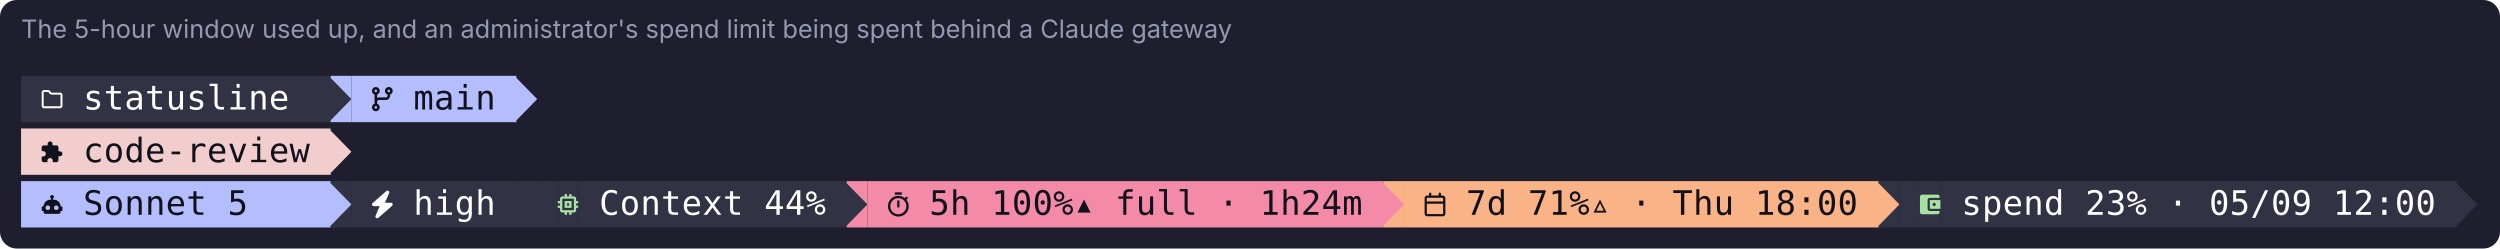
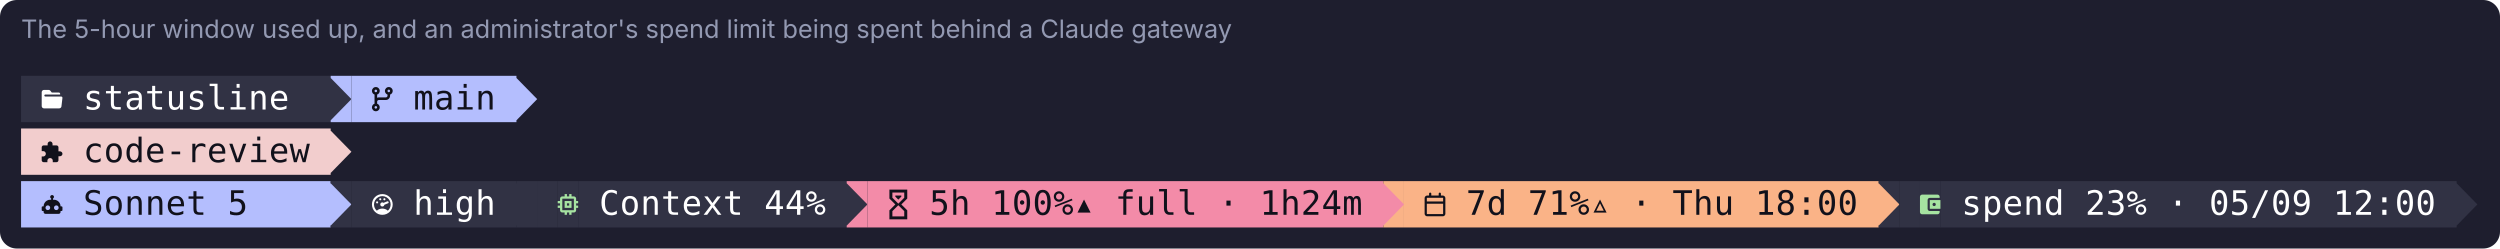
<svg xmlns="http://www.w3.org/2000/svg" width="1187" height="118" viewBox="0 0 1187 118" role="img" aria-label="The 5-hour window used up, and an administrator's spend limit being spent behind a Claude gateway">
  <rect width="1187" height="118" rx="8" fill="#1e1e2e" />
  <text x="10" y="18" font-family="-apple-system,Segoe UI,system-ui,sans-serif" font-size="12" fill="#9399b2">The 5-hour window used up, and an administrator's spend limit being spent behind a Claude gateway</text>
  <rect x="10.00" y="36" width="147.00" height="22" fill="rgb(49,50,68)" />
-   <path d="M0 994Q0 1048 38.0 1086.0Q76 1124 132 1126H376Q406 1126 434 1112Q462 1098 480 1072L548 982Q554 976 562 976H1068Q1124 976 1162.0 938.0Q1200 900 1200 844V206Q1200 152 1162.0 114.0Q1124 76 1068 74H132Q78 74 38 114Q0 152 0 206ZM132 1012Q124 1012 118 1008Q114 1002 114 994V206Q114 198 118 194Q124 188 132 188H1068Q1076 188 1082 194Q1088 200 1088 206V844Q1088 852 1083.0 857.0Q1078 862 1068 862H562Q532 862 504.0 876.0Q476 890 458 914L390 1006Q384 1012 376 1012Z" fill="rgb(255,255,255)" transform="translate(19.80 52.00) scale(0.00821 -0.00821)" />
+   <path d="M133 1134H400Q466 1134 507 1080L576 989Q582 981 591 981H991Q1022 981 1045 959Q1068 936 1067 905V867H210Q187 867 170.0 850.0Q153 833 153 810Q153 786 170.0 769.0Q187 752 210 752H1123Q1154 752 1177 730Q1200 707 1199 676Q1199 670 1199 667L1144 200Q1144 144 1105.0 105.0Q1066 66 1010 66H133Q78 66 39.0 105.0Q0 144 0 200V1000Q0 1056 39.0 1095.0Q78 1134 133 1134Z" fill="rgb(255,255,255)" transform="translate(19.80 52.00) scale(0.00821 -0.00821)" />
  <text x="44.30" y="52" text-anchor="middle" font-family="ui-monospace,SFMono-Regular,Menlo,Consolas,monospace" font-size="16" fill="rgb(255,255,255)">s</text>
  <text x="54.10" y="52" text-anchor="middle" font-family="ui-monospace,SFMono-Regular,Menlo,Consolas,monospace" font-size="16" fill="rgb(255,255,255)">t</text>
  <text x="63.90" y="52" text-anchor="middle" font-family="ui-monospace,SFMono-Regular,Menlo,Consolas,monospace" font-size="16" fill="rgb(255,255,255)">a</text>
  <text x="73.70" y="52" text-anchor="middle" font-family="ui-monospace,SFMono-Regular,Menlo,Consolas,monospace" font-size="16" fill="rgb(255,255,255)">t</text>
  <text x="83.50" y="52" text-anchor="middle" font-family="ui-monospace,SFMono-Regular,Menlo,Consolas,monospace" font-size="16" fill="rgb(255,255,255)">u</text>
  <text x="93.30" y="52" text-anchor="middle" font-family="ui-monospace,SFMono-Regular,Menlo,Consolas,monospace" font-size="16" fill="rgb(255,255,255)">s</text>
  <text x="103.10" y="52" text-anchor="middle" font-family="ui-monospace,SFMono-Regular,Menlo,Consolas,monospace" font-size="16" fill="rgb(255,255,255)">l</text>
  <text x="112.90" y="52" text-anchor="middle" font-family="ui-monospace,SFMono-Regular,Menlo,Consolas,monospace" font-size="16" fill="rgb(255,255,255)">i</text>
  <text x="122.70" y="52" text-anchor="middle" font-family="ui-monospace,SFMono-Regular,Menlo,Consolas,monospace" font-size="16" fill="rgb(255,255,255)">n</text>
  <text x="132.50" y="52" text-anchor="middle" font-family="ui-monospace,SFMono-Regular,Menlo,Consolas,monospace" font-size="16" fill="rgb(255,255,255)">e</text>
  <rect x="157.00" y="36" width="9.80" height="22" fill="rgb(180,190,254)" />
  <path d="M-72 1812H13L1200 602L13 -612H-72Z" fill="rgb(49,50,68)" transform="translate(157.00 52.00) scale(0.00821 -0.00821)" />
  <rect x="166.80" y="36" width="78.40" height="22" fill="rgb(180,190,254)" />
  <path d="M750 1076Q750 1168 816.0 1234.0Q882 1300 975.0 1300.0Q1068 1300 1134.0 1234.0Q1200 1168 1200 1076Q1200 1004 1158 944Q1116 886 1049 864V800Q1049 698 976 624Q903 550 800 550H400Q359 550 329 522Q299 492 300 450V338Q366 314 408.0 256.0Q450 198 450 126Q450 32 384.0 -34.0Q318 -100 225 -100Q132 -100 66 -34Q0 32 0 126Q0 198 42.0 256.0Q84 314 150 338V864Q84 888 42.0 946.0Q0 1004 0 1076Q0 1168 66.0 1234.0Q132 1300 225.0 1300.0Q318 1300 384.0 1234.0Q450 1168 450 1076Q450 1004 408.0 946.0Q366 888 300 864V680Q348 700 400 700H800Q841 700 871.0 730.0Q901 760 900 800V864Q834 888 792.0 946.0Q750 1004 750 1076ZM225 1000Q255 1000 277.0 1022.0Q299 1044 300 1076Q300 1106 278.0 1128.0Q256 1150 225.0 1150.0Q194 1150 172.0 1128.0Q150 1106 150.0 1075.0Q150 1044 172.0 1022.0Q194 1000 225 1000ZM975 1000Q1005 1000 1027.0 1022.0Q1049 1044 1049.0 1075.0Q1049 1106 1028 1128Q1006 1150 975.0 1150.0Q944 1150 922.0 1128.0Q900 1106 900.0 1075.0Q900 1044 922.0 1022.0Q944 1000 975 1000ZM225 50Q255 50 277 72Q299 94 300 126Q300 156 278.0 178.0Q256 200 225.0 200.0Q194 200 172.0 178.0Q150 156 150.0 125.0Q150 94 172.0 72.0Q194 50 225 50Z" fill="rgb(17,17,27)" transform="translate(176.60 52.00) scale(0.00821 -0.00821)" />
  <text x="201.10" y="52" text-anchor="middle" font-family="ui-monospace,SFMono-Regular,Menlo,Consolas,monospace" font-size="16" fill="rgb(17,17,27)">m</text>
  <text x="210.90" y="52" text-anchor="middle" font-family="ui-monospace,SFMono-Regular,Menlo,Consolas,monospace" font-size="16" fill="rgb(17,17,27)">a</text>
  <text x="220.70" y="52" text-anchor="middle" font-family="ui-monospace,SFMono-Regular,Menlo,Consolas,monospace" font-size="16" fill="rgb(17,17,27)">i</text>
  <text x="230.50" y="52" text-anchor="middle" font-family="ui-monospace,SFMono-Regular,Menlo,Consolas,monospace" font-size="16" fill="rgb(17,17,27)">n</text>
  <path d="M-72 1812H13L1200 602L13 -612H-72Z" fill="rgb(180,190,254)" transform="translate(245.20 52.00) scale(0.00821 -0.00821)" />
  <rect x="10.00" y="61" width="147.00" height="22" fill="rgb(242,205,205)" />
  <path d="M1055 626H969V857Q969 903 935.5 936.5Q902 970 857 970H627V1056Q627 1115 585.5 1157.5Q544 1200 485.0 1200.0Q426 1200 384.5 1157.0Q343 1114 343 1056V970H113Q67 970 33.5 936.5Q0 903 0 857V640H86Q150 640 194.5 594.5Q239 549 239.0 484.5Q239 420 194.5 374.5Q150 329 86 329H0V112Q0 66 33.5 33.0Q67 0 113 0H329V86Q329 150 375.0 194.0Q421 238 485.0 238.0Q549 238 594.5 194.0Q640 150 640 86V0H857Q903 0 936.0 33.5Q969 67 969 112V343H1055Q1114 343 1157.0 384.5Q1200 426 1200.0 484.5Q1200 543 1157.0 584.5Q1114 626 1055 626Z" fill="rgb(17,17,27)" transform="translate(19.80 77.00) scale(0.00821 -0.00821)" />
  <text x="44.30" y="77" text-anchor="middle" font-family="ui-monospace,SFMono-Regular,Menlo,Consolas,monospace" font-size="16" fill="rgb(17,17,27)">c</text>
  <text x="54.10" y="77" text-anchor="middle" font-family="ui-monospace,SFMono-Regular,Menlo,Consolas,monospace" font-size="16" fill="rgb(17,17,27)">o</text>
  <text x="63.90" y="77" text-anchor="middle" font-family="ui-monospace,SFMono-Regular,Menlo,Consolas,monospace" font-size="16" fill="rgb(17,17,27)">d</text>
  <text x="73.70" y="77" text-anchor="middle" font-family="ui-monospace,SFMono-Regular,Menlo,Consolas,monospace" font-size="16" fill="rgb(17,17,27)">e</text>
  <text x="83.50" y="77" text-anchor="middle" font-family="ui-monospace,SFMono-Regular,Menlo,Consolas,monospace" font-size="16" fill="rgb(17,17,27)">-</text>
  <text x="93.30" y="77" text-anchor="middle" font-family="ui-monospace,SFMono-Regular,Menlo,Consolas,monospace" font-size="16" fill="rgb(17,17,27)">r</text>
  <text x="103.10" y="77" text-anchor="middle" font-family="ui-monospace,SFMono-Regular,Menlo,Consolas,monospace" font-size="16" fill="rgb(17,17,27)">e</text>
  <text x="112.90" y="77" text-anchor="middle" font-family="ui-monospace,SFMono-Regular,Menlo,Consolas,monospace" font-size="16" fill="rgb(17,17,27)">v</text>
  <text x="122.70" y="77" text-anchor="middle" font-family="ui-monospace,SFMono-Regular,Menlo,Consolas,monospace" font-size="16" fill="rgb(17,17,27)">i</text>
  <text x="132.50" y="77" text-anchor="middle" font-family="ui-monospace,SFMono-Regular,Menlo,Consolas,monospace" font-size="16" fill="rgb(17,17,27)">e</text>
  <text x="142.30" y="77" text-anchor="middle" font-family="ui-monospace,SFMono-Regular,Menlo,Consolas,monospace" font-size="16" fill="rgb(17,17,27)">w</text>
  <path d="M-72 1812H13L1200 602L13 -612H-72Z" fill="rgb(242,205,205)" transform="translate(157.00 77.00) scale(0.00821 -0.00821)" />
  <rect x="10.00" y="86" width="147.00" height="22" fill="rgb(180,190,254)" />
  <path d="M600 1144Q646 1144 678.0 1112.0Q710 1080 710 1037Q710 1006 694.0 980.5Q678 955 654 943V874H710Q812 874 900.0 821.5Q988 769 1039.0 682.0Q1090 595 1090 490H1144Q1166 490 1183.0 475.0Q1200 460 1200 437V274Q1200 251 1183.0 235.5Q1166 220 1144 220H1090V164Q1090 120 1058.0 88.0Q1026 56 980 56H220Q174 56 142.0 88.0Q110 120 110 164V220H56Q34 220 17.0 235.0Q0 250 0 274V437Q0 460 16.0 475.0Q32 490 56 490H110Q110 595 161.0 682.0Q212 769 300.0 821.5Q388 874 490 874H546V943Q522 956 506.0 981.0Q490 1006 490 1037Q490 1081 522.0 1112.5Q554 1144 600 1144ZM354 546Q298 546 259.0 505.5Q220 465 220.0 409.0Q220 353 259.0 313.5Q298 274 354.0 274.0Q410 274 450.0 313.5Q490 353 490.0 409.0Q490 465 450.0 505.5Q410 546 354 546ZM846 546Q790 546 750.0 505.5Q710 465 710.0 409.0Q710 353 749.0 313.5Q788 274 844.0 274.0Q900 274 940.0 313.5Q980 353 980.0 409.0Q980 465 941.0 505.5Q902 546 846 546Z" fill="rgb(17,17,27)" transform="translate(19.80 102.00) scale(0.00821 -0.00821)" />
  <text x="44.30" y="102" text-anchor="middle" font-family="ui-monospace,SFMono-Regular,Menlo,Consolas,monospace" font-size="16" fill="rgb(17,17,27)">S</text>
  <text x="54.10" y="102" text-anchor="middle" font-family="ui-monospace,SFMono-Regular,Menlo,Consolas,monospace" font-size="16" fill="rgb(17,17,27)">o</text>
  <text x="63.90" y="102" text-anchor="middle" font-family="ui-monospace,SFMono-Regular,Menlo,Consolas,monospace" font-size="16" fill="rgb(17,17,27)">n</text>
  <text x="73.70" y="102" text-anchor="middle" font-family="ui-monospace,SFMono-Regular,Menlo,Consolas,monospace" font-size="16" fill="rgb(17,17,27)">n</text>
  <text x="83.50" y="102" text-anchor="middle" font-family="ui-monospace,SFMono-Regular,Menlo,Consolas,monospace" font-size="16" fill="rgb(17,17,27)">e</text>
  <text x="93.30" y="102" text-anchor="middle" font-family="ui-monospace,SFMono-Regular,Menlo,Consolas,monospace" font-size="16" fill="rgb(17,17,27)">t</text>
  <text x="112.90" y="102" text-anchor="middle" font-family="ui-monospace,SFMono-Regular,Menlo,Consolas,monospace" font-size="16" fill="rgb(17,17,27)">5</text>
  <rect x="157.00" y="86" width="9.80" height="22" fill="rgb(49,50,68)" />
  <path d="M-72 1812H13L1200 602L13 -612H-72Z" fill="rgb(180,190,254)" transform="translate(157.00 102.00) scale(0.00821 -0.00821)" />
  <rect x="166.80" y="86" width="78.40" height="22" fill="rgb(49,50,68)" />
-   <path d="M993 1260 753 700H1101Q1131 700 1156.0 682.0Q1181 664 1193.0 635.0Q1205 606 1197 575Q1189 545 1167 525L367 -175Q339 -198 307 -200Q273 -202 243 -181Q215 -161 205 -126Q195 -92 209 -60L449 501H101Q71 501 45 518Q19 536 9 566Q-3 595 5.0 625.0Q13 655 35 676L835 1375Q861 1398 895.0 1400.0Q929 1402 959 1381Q987 1361 997 1327Q1007 1292 993 1260Z" fill="rgb(255,255,255)" transform="translate(176.60 102.00) scale(0.00821 -0.00821)" />
+   <path d="M600 1200Q482 1200 370.5 1155.0Q259 1110 174.5 1025.5Q90 941 45.0 829.5Q0 718 0.0 599.5Q0 481 45.0 370.0Q90 259 174.5 174.5Q259 90 370.5 45.0Q482 0 600.0 0.0Q718 0 829.5 45.0Q941 90 1025.0 174.5Q1109 259 1154.5 370.0Q1200 481 1200.0 599.5Q1200 718 1154.5 829.5Q1109 941 1025.0 1025.5Q941 1110 829.5 1155.0Q718 1200 600 1200ZM600 1082Q729 1082 840.5 1017.0Q952 952 1016.5 840.5Q1081 729 1081 600Q1081 493 1039.0 400.0Q997 307 918 240Q856 299 773.0 330.0Q690 361 600 361Q420 361 282 240Q203 307 161.0 400.0Q119 493 119 600Q119 729 183.5 840.5Q248 952 359.5 1017.0Q471 1082 600 1082ZM479 961Q454 961 437.0 944.0Q420 927 420.0 901.5Q420 876 437.0 858.0Q454 840 479.5 840.0Q505 840 523.0 858.0Q541 876 541.0 901.5Q541 927 522.5 944.0Q504 961 479 961ZM721 961Q696 961 677.5 944.0Q659 927 659.0 901.5Q659 876 677.0 858.0Q695 840 720.5 840.0Q746 840 763.0 858.0Q780 876 780.0 901.5Q780 927 763.0 944.0Q746 961 721 961ZM907 783Q899 783 885 780L673 693Q648 713 615.5 718.5Q583 724 555 710Q510 693 490.5 646.5Q471 600 489.0 555.0Q507 510 553.5 490.0Q600 470 645 490Q676 501 695.5 526.5Q715 552 721 583L930 668Q952 676 962.0 700.0Q972 724 963 746Q955 763 939.5 773.0Q924 783 907 783ZM298 780Q273 780 256.5 763.0Q240 746 240.0 721.0Q240 696 256.5 677.5Q273 659 298.5 659.0Q324 659 342.0 677.5Q360 696 360.0 721.0Q360 746 341.5 763.0Q323 780 298 780Z" fill="rgb(255,255,255)" transform="translate(176.60 102.00) scale(0.00821 -0.00821)" />
  <text x="201.10" y="102" text-anchor="middle" font-family="ui-monospace,SFMono-Regular,Menlo,Consolas,monospace" font-size="16" fill="rgb(255,255,255)">h</text>
  <text x="210.90" y="102" text-anchor="middle" font-family="ui-monospace,SFMono-Regular,Menlo,Consolas,monospace" font-size="16" fill="rgb(255,255,255)">i</text>
  <text x="220.70" y="102" text-anchor="middle" font-family="ui-monospace,SFMono-Regular,Menlo,Consolas,monospace" font-size="16" fill="rgb(255,255,255)">g</text>
  <text x="230.50" y="102" text-anchor="middle" font-family="ui-monospace,SFMono-Regular,Menlo,Consolas,monospace" font-size="16" fill="rgb(255,255,255)">h</text>
  <rect x="245.20" y="86" width="9.80" height="22" fill="rgb(49,50,68)" />
  <path d="M-72 1812H13L1200 602L13 -612H-72Z" fill="rgb(49,50,68)" transform="translate(245.20 102.00) scale(0.00821 -0.00821)" />
  <rect x="255.00" y="86" width="9.80" height="22" fill="rgb(49,50,68)" />
  <rect x="264.80" y="86" width="9.80" height="22" fill="rgb(49,50,68)" />
  <path d="M935 266H265V935H935ZM1200 666V800H1065V935Q1065 988 1026.0 1027.0Q987 1066 935 1066H800Q800 1065 800 1200H665V1066H534Q534 1065 534 1200H400V1066H265Q212 1066 173.5 1027.0Q135 988 135 935V800H0V666H135V534H0Q0 535 0 401H135V266Q135 213 174.0 174.0Q213 135 265 135H400V0H534V135H665V0H800V135H935Q988 135 1026.5 174.0Q1065 213 1065 266V401H1200V534H1065V666ZM665 534H534V666H665ZM800 800H400Q400 801 400 401H800Z" fill="rgb(166,227,161)" transform="translate(264.80 102.00) scale(0.00821 -0.00821)" />
  <rect x="274.60" y="86" width="127.40" height="22" fill="rgb(49,50,68)" />
  <text x="289.30" y="102" text-anchor="middle" font-family="ui-monospace,SFMono-Regular,Menlo,Consolas,monospace" font-size="16" fill="rgb(255,255,255)">C</text>
  <text x="299.10" y="102" text-anchor="middle" font-family="ui-monospace,SFMono-Regular,Menlo,Consolas,monospace" font-size="16" fill="rgb(255,255,255)">o</text>
  <text x="308.90" y="102" text-anchor="middle" font-family="ui-monospace,SFMono-Regular,Menlo,Consolas,monospace" font-size="16" fill="rgb(255,255,255)">n</text>
  <text x="318.70" y="102" text-anchor="middle" font-family="ui-monospace,SFMono-Regular,Menlo,Consolas,monospace" font-size="16" fill="rgb(255,255,255)">t</text>
  <text x="328.50" y="102" text-anchor="middle" font-family="ui-monospace,SFMono-Regular,Menlo,Consolas,monospace" font-size="16" fill="rgb(255,255,255)">e</text>
  <text x="338.30" y="102" text-anchor="middle" font-family="ui-monospace,SFMono-Regular,Menlo,Consolas,monospace" font-size="16" fill="rgb(255,255,255)">x</text>
  <text x="348.10" y="102" text-anchor="middle" font-family="ui-monospace,SFMono-Regular,Menlo,Consolas,monospace" font-size="16" fill="rgb(255,255,255)">t</text>
  <text x="367.70" y="102" text-anchor="middle" font-family="ui-monospace,SFMono-Regular,Menlo,Consolas,monospace" font-size="16" fill="rgb(255,255,255)">4</text>
  <text x="377.50" y="102" text-anchor="middle" font-family="ui-monospace,SFMono-Regular,Menlo,Consolas,monospace" font-size="16" fill="rgb(255,255,255)">4</text>
  <text x="387.30" y="102" text-anchor="middle" font-family="ui-monospace,SFMono-Regular,Menlo,Consolas,monospace" font-size="16" fill="rgb(255,255,255)">%</text>
  <rect x="402.00" y="86" width="9.80" height="22" fill="rgb(243,139,168)" />
  <path d="M-72 1812H13L1200 602L13 -612H-72Z" fill="rgb(49,50,68)" transform="translate(402.00 102.00) scale(0.00821 -0.00821)" />
  <rect x="411.80" y="86" width="245.00" height="22" fill="rgb(243,139,168)" />
-   <path d="M600 32Q472 32 365.5 96.0Q259 160 197.0 266.0Q135 372 135.0 499.0Q135 626 197.0 733.0Q259 840 365.5 903.0Q472 966 600.0 966.0Q728 966 834.0 903.0Q940 840 1002.5 733.0Q1065 626 1065.0 499.0Q1065 372 1002.5 266.0Q940 160 834.0 96.0Q728 32 600 32ZM1068 872 1163 970Q1116 1022 1068 1062L975 966Q897 1028 800.0 1064.0Q703 1100 600 1100Q438 1100 300.5 1019.0Q163 938 81.5 800.0Q0 662 0.0 500.0Q0 338 81.5 199.0Q163 60 300.0 -20.0Q437 -100 599.5 -100.0Q762 -100 901.0 -20.0Q1040 60 1120.0 197.0Q1200 334 1200 500Q1200 602 1165.0 698.0Q1130 794 1068 872ZM534 430H665V832H534ZM800 1300H400V1166H800Z" fill="rgb(17,17,27)" transform="translate(421.60 102.00) scale(0.00821 -0.00821)" />
+   <path d="M84 1459H1116V943L774 600Q772 600 1116 258V-259H84V258L426 600Q428 600 84 943ZM942 214 600 556 256 214V-89H942ZM600 645 942 988V1291H256V988ZM426 1117H774V1053L600 879L426 1053Z" fill="rgb(17,17,27)" transform="translate(421.60 102.00) scale(0.00821 -0.00821)" />
  <text x="446.10" y="102" text-anchor="middle" font-family="ui-monospace,SFMono-Regular,Menlo,Consolas,monospace" font-size="16" fill="rgb(17,17,27)">5</text>
  <text x="455.90" y="102" text-anchor="middle" font-family="ui-monospace,SFMono-Regular,Menlo,Consolas,monospace" font-size="16" fill="rgb(17,17,27)">h</text>
  <text x="475.50" y="102" text-anchor="middle" font-family="ui-monospace,SFMono-Regular,Menlo,Consolas,monospace" font-size="16" fill="rgb(17,17,27)">1</text>
  <text x="485.30" y="102" text-anchor="middle" font-family="ui-monospace,SFMono-Regular,Menlo,Consolas,monospace" font-size="16" fill="rgb(17,17,27)">0</text>
  <text x="495.10" y="102" text-anchor="middle" font-family="ui-monospace,SFMono-Regular,Menlo,Consolas,monospace" font-size="16" fill="rgb(17,17,27)">0</text>
  <text x="504.90" y="102" text-anchor="middle" font-family="ui-monospace,SFMono-Regular,Menlo,Consolas,monospace" font-size="16" fill="rgb(17,17,27)">%</text>
  <text x="514.70" y="102" text-anchor="middle" font-family="ui-monospace,SFMono-Regular,Menlo,Consolas,monospace" font-size="16" fill="rgb(17,17,27)">▴</text>
  <text x="534.30" y="102" text-anchor="middle" font-family="ui-monospace,SFMono-Regular,Menlo,Consolas,monospace" font-size="16" fill="rgb(17,17,27)">f</text>
  <text x="544.10" y="102" text-anchor="middle" font-family="ui-monospace,SFMono-Regular,Menlo,Consolas,monospace" font-size="16" fill="rgb(17,17,27)">u</text>
  <text x="553.90" y="102" text-anchor="middle" font-family="ui-monospace,SFMono-Regular,Menlo,Consolas,monospace" font-size="16" fill="rgb(17,17,27)">l</text>
  <text x="563.70" y="102" text-anchor="middle" font-family="ui-monospace,SFMono-Regular,Menlo,Consolas,monospace" font-size="16" fill="rgb(17,17,27)">l</text>
  <text x="583.30" y="102" text-anchor="middle" font-family="ui-monospace,SFMono-Regular,Menlo,Consolas,monospace" font-size="16" fill="rgb(17,17,27)">·</text>
  <text x="602.90" y="102" text-anchor="middle" font-family="ui-monospace,SFMono-Regular,Menlo,Consolas,monospace" font-size="16" fill="rgb(17,17,27)">1</text>
  <text x="612.70" y="102" text-anchor="middle" font-family="ui-monospace,SFMono-Regular,Menlo,Consolas,monospace" font-size="16" fill="rgb(17,17,27)">h</text>
  <text x="622.50" y="102" text-anchor="middle" font-family="ui-monospace,SFMono-Regular,Menlo,Consolas,monospace" font-size="16" fill="rgb(17,17,27)">2</text>
  <text x="632.30" y="102" text-anchor="middle" font-family="ui-monospace,SFMono-Regular,Menlo,Consolas,monospace" font-size="16" fill="rgb(17,17,27)">4</text>
  <text x="642.10" y="102" text-anchor="middle" font-family="ui-monospace,SFMono-Regular,Menlo,Consolas,monospace" font-size="16" fill="rgb(17,17,27)">m</text>
  <rect x="656.80" y="86" width="9.80" height="22" fill="rgb(250,179,135)" />
  <path d="M-72 1812H13L1200 602L13 -612H-72Z" fill="rgb(243,139,168)" transform="translate(656.80 102.00) scale(0.00821 -0.00821)" />
  <rect x="666.60" y="86" width="225.40" height="22" fill="rgb(250,179,135)" />
  <path d="M387 1222V1115H815V1222Q815 1249 835 1267Q853 1286 879.0 1286.0Q905 1286 924.0 1267.0Q943 1248 943 1222V1115H1051Q1113 1115 1157.0 1071.0Q1201 1027 1201 965V64Q1201 1 1157 -42Q1113 -86 1051 -85H151Q89 -85 45 -42Q1 2 1 64V965Q1 1028 45 1071Q89 1115 151 1115H259V1222Q259 1249 277 1267Q297 1286 323.0 1286.0Q349 1286 368.0 1267.0Q387 1248 387 1222ZM129 643V64Q129 55 135.0 49.0Q141 43 151 43H1051Q1059 43 1067 49Q1071 55 1071 64V643ZM1051 986H151Q143 986 135 980Q129 974 129 965V771H1071V965Q1071 974 1067 980Q1059 986 1051 986Z" fill="rgb(17,17,27)" transform="translate(676.40 102.00) scale(0.00821 -0.00821)" />
  <text x="700.90" y="102" text-anchor="middle" font-family="ui-monospace,SFMono-Regular,Menlo,Consolas,monospace" font-size="16" fill="rgb(17,17,27)">7</text>
  <text x="710.70" y="102" text-anchor="middle" font-family="ui-monospace,SFMono-Regular,Menlo,Consolas,monospace" font-size="16" fill="rgb(17,17,27)">d</text>
  <text x="730.30" y="102" text-anchor="middle" font-family="ui-monospace,SFMono-Regular,Menlo,Consolas,monospace" font-size="16" fill="rgb(17,17,27)">7</text>
  <text x="740.10" y="102" text-anchor="middle" font-family="ui-monospace,SFMono-Regular,Menlo,Consolas,monospace" font-size="16" fill="rgb(17,17,27)">1</text>
  <text x="749.90" y="102" text-anchor="middle" font-family="ui-monospace,SFMono-Regular,Menlo,Consolas,monospace" font-size="16" fill="rgb(17,17,27)">%</text>
  <text x="759.70" y="102" text-anchor="middle" font-family="ui-monospace,SFMono-Regular,Menlo,Consolas,monospace" font-size="16" fill="rgb(17,17,27)">▵</text>
  <text x="779.30" y="102" text-anchor="middle" font-family="ui-monospace,SFMono-Regular,Menlo,Consolas,monospace" font-size="16" fill="rgb(17,17,27)">·</text>
  <text x="798.90" y="102" text-anchor="middle" font-family="ui-monospace,SFMono-Regular,Menlo,Consolas,monospace" font-size="16" fill="rgb(17,17,27)">T</text>
  <text x="808.70" y="102" text-anchor="middle" font-family="ui-monospace,SFMono-Regular,Menlo,Consolas,monospace" font-size="16" fill="rgb(17,17,27)">h</text>
  <text x="818.50" y="102" text-anchor="middle" font-family="ui-monospace,SFMono-Regular,Menlo,Consolas,monospace" font-size="16" fill="rgb(17,17,27)">u</text>
  <text x="838.10" y="102" text-anchor="middle" font-family="ui-monospace,SFMono-Regular,Menlo,Consolas,monospace" font-size="16" fill="rgb(17,17,27)">1</text>
  <text x="847.90" y="102" text-anchor="middle" font-family="ui-monospace,SFMono-Regular,Menlo,Consolas,monospace" font-size="16" fill="rgb(17,17,27)">8</text>
  <text x="857.70" y="102" text-anchor="middle" font-family="ui-monospace,SFMono-Regular,Menlo,Consolas,monospace" font-size="16" fill="rgb(17,17,27)">:</text>
  <text x="867.50" y="102" text-anchor="middle" font-family="ui-monospace,SFMono-Regular,Menlo,Consolas,monospace" font-size="16" fill="rgb(17,17,27)">0</text>
  <text x="877.30" y="102" text-anchor="middle" font-family="ui-monospace,SFMono-Regular,Menlo,Consolas,monospace" font-size="16" fill="rgb(17,17,27)">0</text>
  <rect x="892.00" y="86" width="9.80" height="22" fill="rgb(49,50,68)" />
  <path d="M-72 1812H13L1200 602L13 -612H-72Z" fill="rgb(250,179,135)" transform="translate(892.00 102.00) scale(0.00821 -0.00821)" />
  <rect x="901.80" y="86" width="9.80" height="22" fill="rgb(49,50,68)" />
  <rect x="911.60" y="86" width="9.80" height="22" fill="rgb(49,50,68)" />
  <path d="M1138 221V159Q1138 105 1101.0 68.0Q1064 31 1010 31H128Q74 31 37.0 68.0Q0 105 0 159V1042Q0 1096 37.0 1132.5Q74 1169 128 1169H1010Q1064 1169 1101.0 1132.0Q1138 1095 1138 1042V980H568Q514 980 478.0 943.0Q442 906 442 852V349Q442 295 479.0 258.0Q516 221 568 221ZM568 349H1200V852H568ZM820 505Q782 505 754.0 533.5Q726 562 726.0 600.5Q726 639 754.0 667.0Q782 695 822.0 695.0Q862 695 889.0 667.0Q916 639 916.0 600.5Q916 562 889.0 533.5Q862 505 820 505Z" fill="rgb(166,227,161)" transform="translate(911.60 102.00) scale(0.00821 -0.00821)" />
  <rect x="921.40" y="86" width="245.00" height="22" fill="rgb(49,50,68)" />
  <text x="936.10" y="102" text-anchor="middle" font-family="ui-monospace,SFMono-Regular,Menlo,Consolas,monospace" font-size="16" fill="rgb(255,255,255)">s</text>
  <text x="945.90" y="102" text-anchor="middle" font-family="ui-monospace,SFMono-Regular,Menlo,Consolas,monospace" font-size="16" fill="rgb(255,255,255)">p</text>
  <text x="955.70" y="102" text-anchor="middle" font-family="ui-monospace,SFMono-Regular,Menlo,Consolas,monospace" font-size="16" fill="rgb(255,255,255)">e</text>
  <text x="965.50" y="102" text-anchor="middle" font-family="ui-monospace,SFMono-Regular,Menlo,Consolas,monospace" font-size="16" fill="rgb(255,255,255)">n</text>
  <text x="975.30" y="102" text-anchor="middle" font-family="ui-monospace,SFMono-Regular,Menlo,Consolas,monospace" font-size="16" fill="rgb(255,255,255)">d</text>
  <text x="994.90" y="102" text-anchor="middle" font-family="ui-monospace,SFMono-Regular,Menlo,Consolas,monospace" font-size="16" fill="rgb(255,255,255)">2</text>
  <text x="1004.70" y="102" text-anchor="middle" font-family="ui-monospace,SFMono-Regular,Menlo,Consolas,monospace" font-size="16" fill="rgb(255,255,255)">3</text>
  <text x="1014.50" y="102" text-anchor="middle" font-family="ui-monospace,SFMono-Regular,Menlo,Consolas,monospace" font-size="16" fill="rgb(255,255,255)">%</text>
  <text x="1034.10" y="102" text-anchor="middle" font-family="ui-monospace,SFMono-Regular,Menlo,Consolas,monospace" font-size="16" fill="rgb(255,255,255)">·</text>
  <text x="1053.70" y="102" text-anchor="middle" font-family="ui-monospace,SFMono-Regular,Menlo,Consolas,monospace" font-size="16" fill="rgb(255,255,255)">0</text>
  <text x="1063.50" y="102" text-anchor="middle" font-family="ui-monospace,SFMono-Regular,Menlo,Consolas,monospace" font-size="16" fill="rgb(255,255,255)">5</text>
  <text x="1073.30" y="102" text-anchor="middle" font-family="ui-monospace,SFMono-Regular,Menlo,Consolas,monospace" font-size="16" fill="rgb(255,255,255)">/</text>
  <text x="1083.10" y="102" text-anchor="middle" font-family="ui-monospace,SFMono-Regular,Menlo,Consolas,monospace" font-size="16" fill="rgb(255,255,255)">0</text>
  <text x="1092.90" y="102" text-anchor="middle" font-family="ui-monospace,SFMono-Regular,Menlo,Consolas,monospace" font-size="16" fill="rgb(255,255,255)">9</text>
  <text x="1112.50" y="102" text-anchor="middle" font-family="ui-monospace,SFMono-Regular,Menlo,Consolas,monospace" font-size="16" fill="rgb(255,255,255)">1</text>
  <text x="1122.30" y="102" text-anchor="middle" font-family="ui-monospace,SFMono-Regular,Menlo,Consolas,monospace" font-size="16" fill="rgb(255,255,255)">2</text>
  <text x="1132.10" y="102" text-anchor="middle" font-family="ui-monospace,SFMono-Regular,Menlo,Consolas,monospace" font-size="16" fill="rgb(255,255,255)">:</text>
  <text x="1141.90" y="102" text-anchor="middle" font-family="ui-monospace,SFMono-Regular,Menlo,Consolas,monospace" font-size="16" fill="rgb(255,255,255)">0</text>
  <text x="1151.70" y="102" text-anchor="middle" font-family="ui-monospace,SFMono-Regular,Menlo,Consolas,monospace" font-size="16" fill="rgb(255,255,255)">0</text>
  <path d="M-72 1812H13L1200 602L13 -612H-72Z" fill="rgb(49,50,68)" transform="translate(1166.40 102.00) scale(0.00821 -0.00821)" />
</svg>
